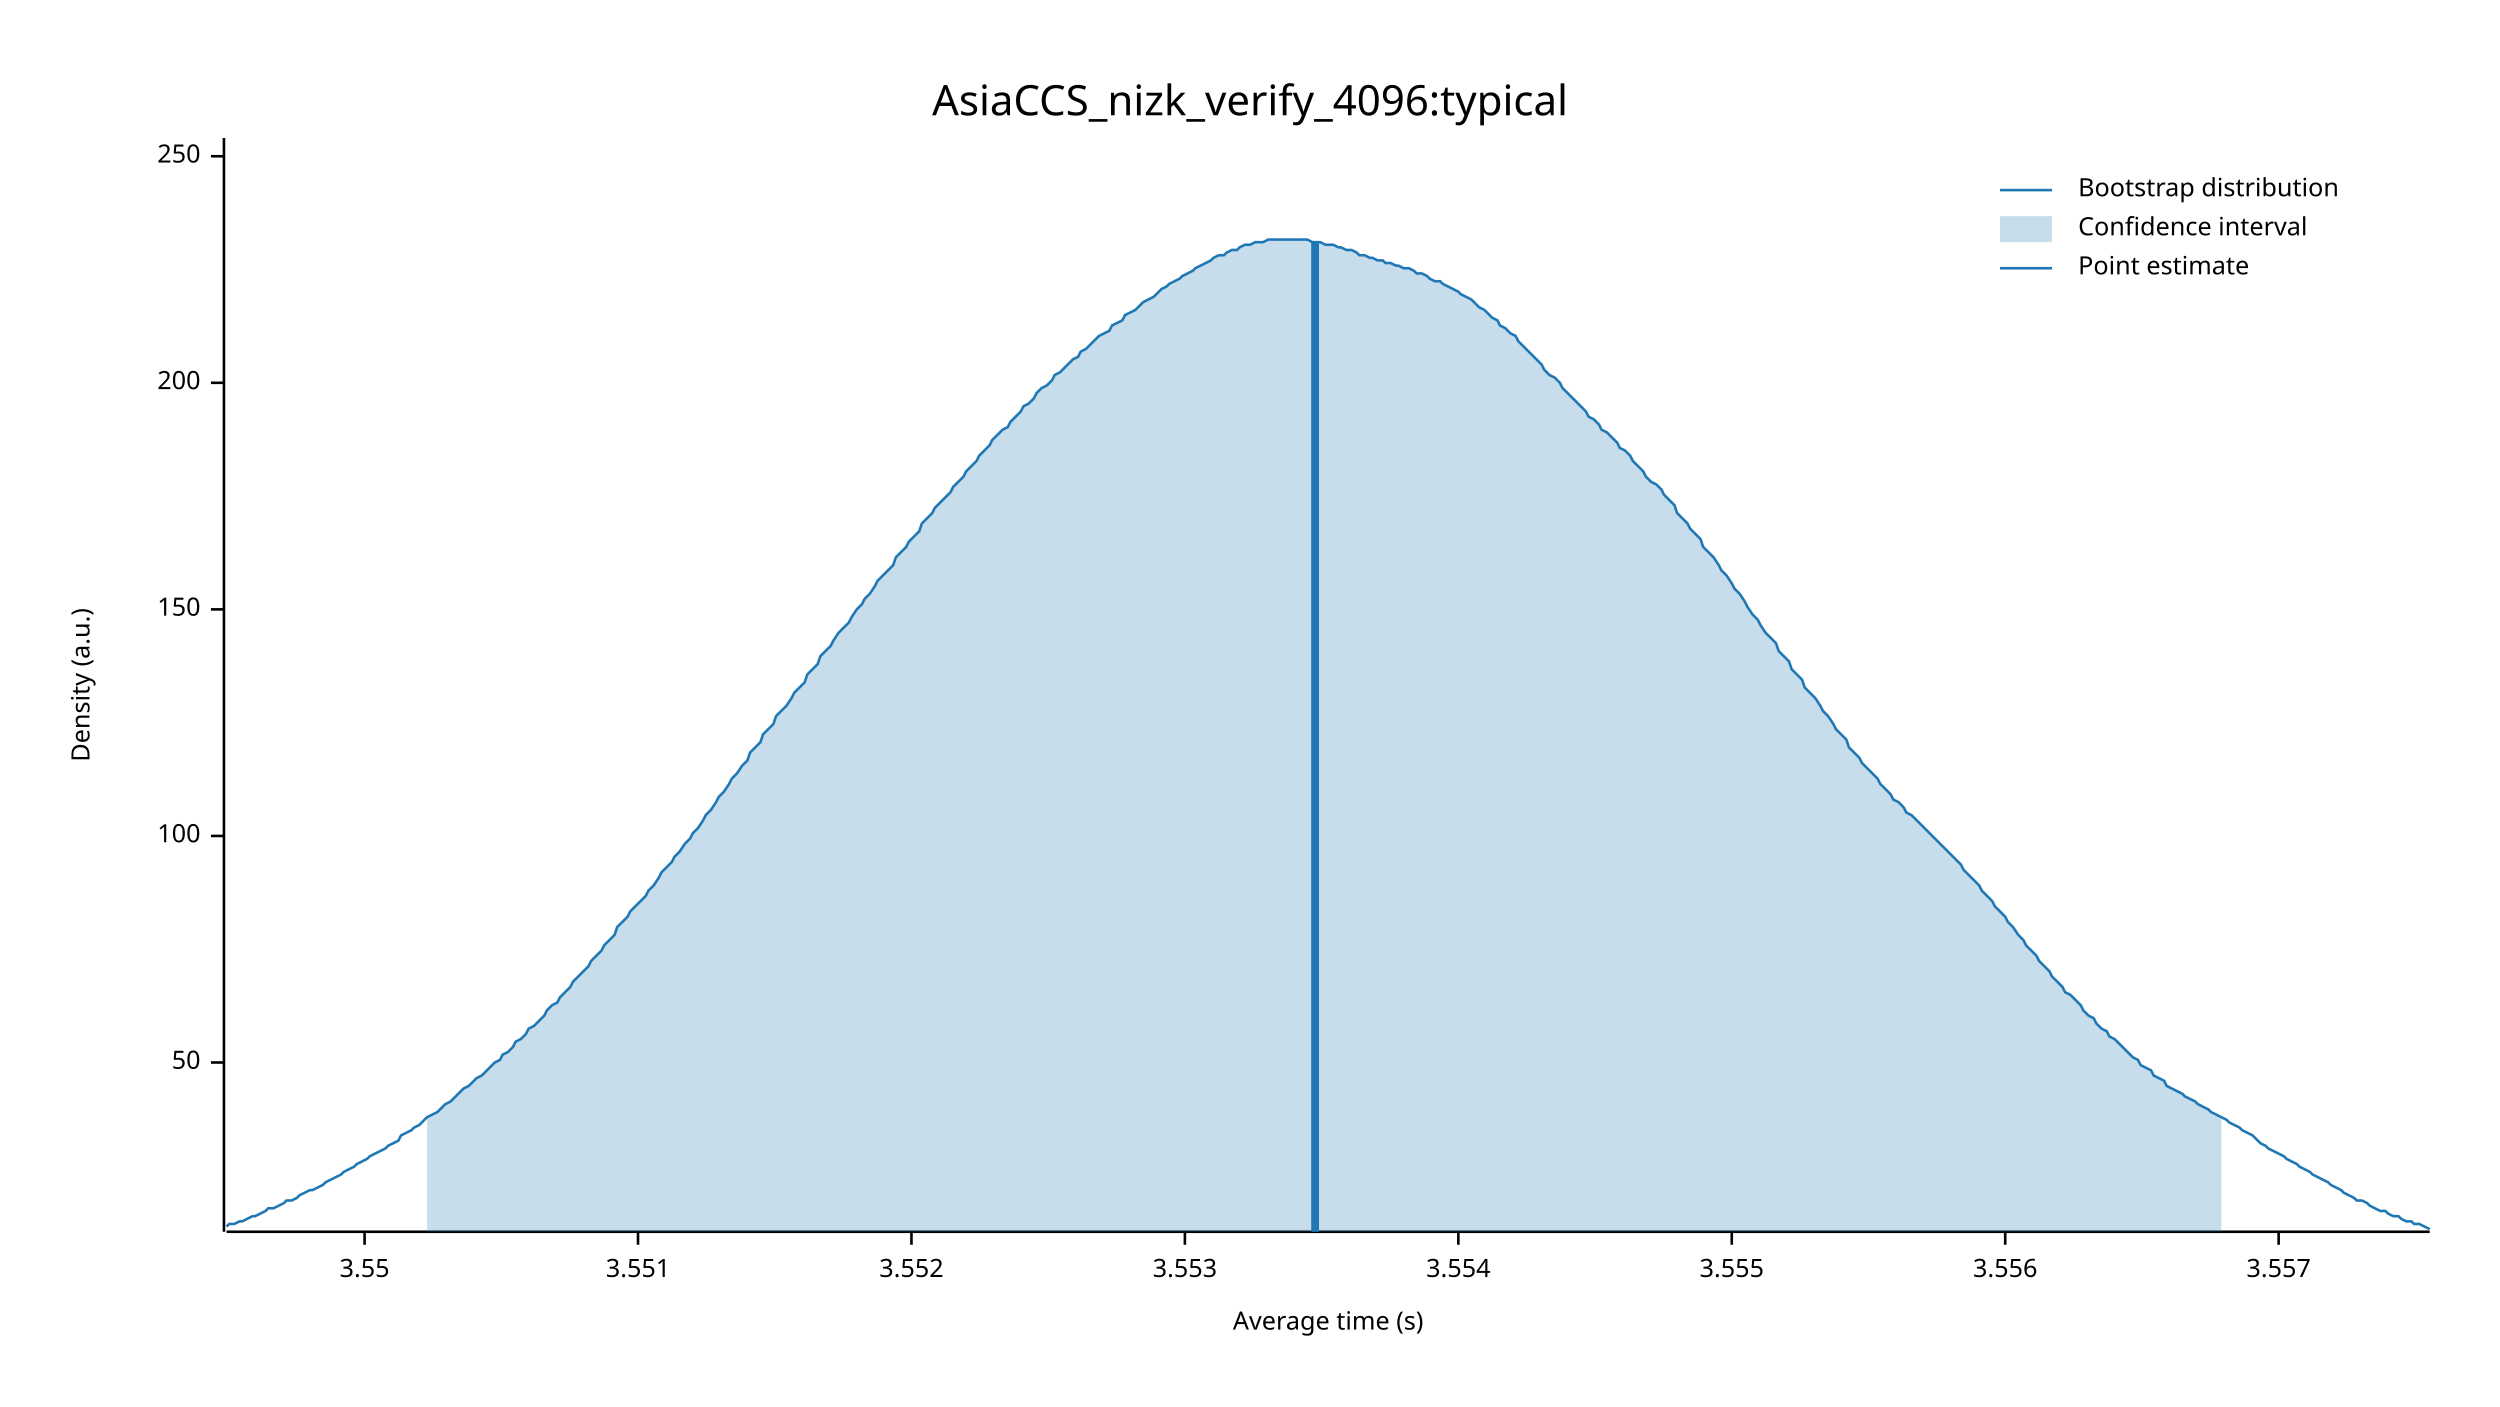
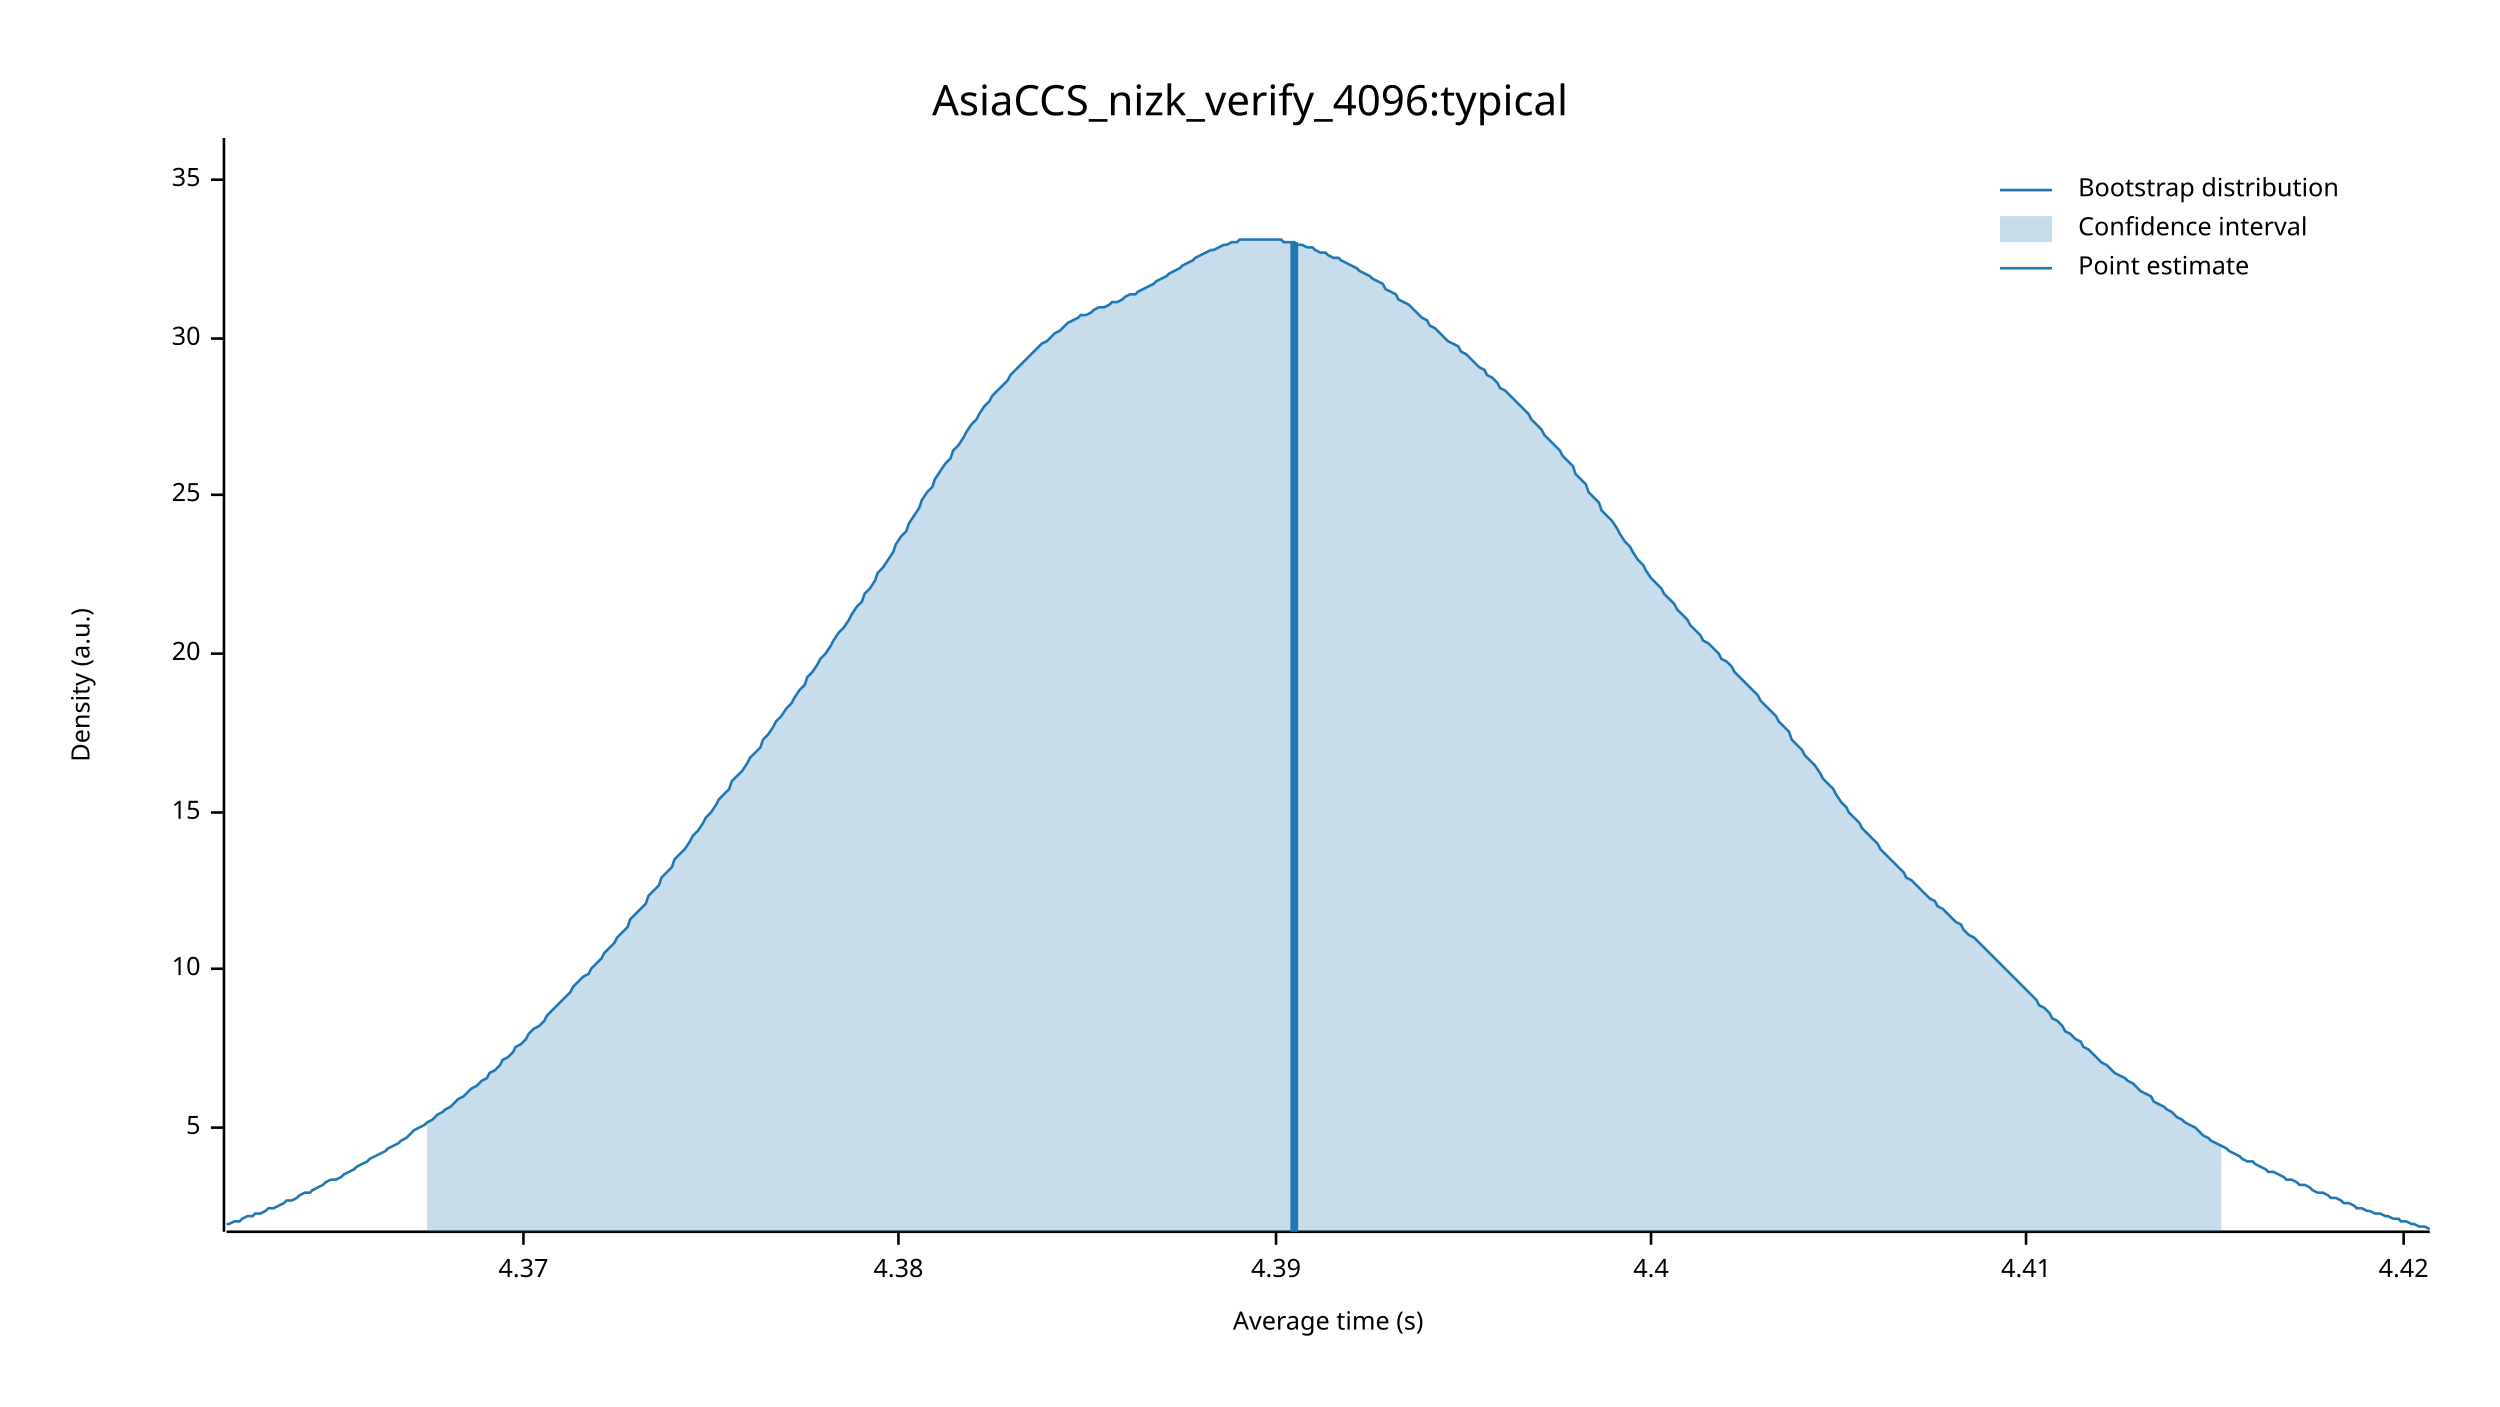
<svg xmlns="http://www.w3.org/2000/svg" width="960" height="540" viewBox="0 0 960 540">
  <text x="480" y="32" dy="0.76em" text-anchor="middle" font-family="sans-serif" font-size="16.129" opacity="1" fill="#000000">
AsiaCCS_nizk_verify_4096:typical
</text>
  <text x="27" y="263" dy="0.76em" text-anchor="middle" font-family="sans-serif" font-size="9.677" opacity="1" fill="#000000" transform="rotate(270, 27, 263)">
Density (a.u.)
</text>
  <text x="510" y="513" dy="-0.5ex" text-anchor="middle" font-family="sans-serif" font-size="9.677" opacity="1" fill="#000000">
Average time (s)
</text>
  <polyline fill="none" opacity="1" stroke="#000000" stroke-width="1" points="86,53 86,473 " />
-   <text x="77" y="408" dy="0.5ex" text-anchor="end" font-family="sans-serif" font-size="9.677" opacity="1" fill="#000000">
- 50
+   <text x="77" y="433" dy="0.5ex" text-anchor="end" font-family="sans-serif" font-size="9.677" opacity="1" fill="#000000">
+ 5
</text>
-   <polyline fill="none" opacity="1" stroke="#000000" stroke-width="1" points="81,408 86,408 " />
-   <text x="77" y="321" dy="0.5ex" text-anchor="end" font-family="sans-serif" font-size="9.677" opacity="1" fill="#000000">
- 100
+   <polyline fill="none" opacity="1" stroke="#000000" stroke-width="1" points="81,433 86,433 " />
+   <text x="77" y="372" dy="0.5ex" text-anchor="end" font-family="sans-serif" font-size="9.677" opacity="1" fill="#000000">
+ 10
</text>
-   <polyline fill="none" opacity="1" stroke="#000000" stroke-width="1" points="81,321 86,321 " />
-   <text x="77" y="234" dy="0.5ex" text-anchor="end" font-family="sans-serif" font-size="9.677" opacity="1" fill="#000000">
- 150
+   <polyline fill="none" opacity="1" stroke="#000000" stroke-width="1" points="81,372 86,372 " />
+   <text x="77" y="312" dy="0.5ex" text-anchor="end" font-family="sans-serif" font-size="9.677" opacity="1" fill="#000000">
+ 15
</text>
-   <polyline fill="none" opacity="1" stroke="#000000" stroke-width="1" points="81,234 86,234 " />
-   <text x="77" y="147" dy="0.5ex" text-anchor="end" font-family="sans-serif" font-size="9.677" opacity="1" fill="#000000">
- 200
+   <polyline fill="none" opacity="1" stroke="#000000" stroke-width="1" points="81,312 86,312 " />
+   <text x="77" y="251" dy="0.5ex" text-anchor="end" font-family="sans-serif" font-size="9.677" opacity="1" fill="#000000">
+ 20
</text>
-   <polyline fill="none" opacity="1" stroke="#000000" stroke-width="1" points="81,147 86,147 " />
-   <text x="77" y="60" dy="0.5ex" text-anchor="end" font-family="sans-serif" font-size="9.677" opacity="1" fill="#000000">
- 250
+   <polyline fill="none" opacity="1" stroke="#000000" stroke-width="1" points="81,251 86,251 " />
+   <text x="77" y="190" dy="0.5ex" text-anchor="end" font-family="sans-serif" font-size="9.677" opacity="1" fill="#000000">
+ 25
</text>
-   <polyline fill="none" opacity="1" stroke="#000000" stroke-width="1" points="81,60 86,60 " />
+   <polyline fill="none" opacity="1" stroke="#000000" stroke-width="1" points="81,190 86,190 " />
+   <text x="77" y="130" dy="0.5ex" text-anchor="end" font-family="sans-serif" font-size="9.677" opacity="1" fill="#000000">
+ 30
+ </text>
+   <polyline fill="none" opacity="1" stroke="#000000" stroke-width="1" points="81,130 86,130 " />
+   <text x="77" y="69" dy="0.5ex" text-anchor="end" font-family="sans-serif" font-size="9.677" opacity="1" fill="#000000">
+ 35
+ </text>
+   <polyline fill="none" opacity="1" stroke="#000000" stroke-width="1" points="81,69 86,69 " />
  <polyline fill="none" opacity="1" stroke="#000000" stroke-width="1" points="87,473 933,473 " />
-   <text x="140" y="483" dy="0.76em" text-anchor="middle" font-family="sans-serif" font-size="9.677" opacity="1" fill="#000000">
- 3.55
+   <text x="201" y="483" dy="0.76em" text-anchor="middle" font-family="sans-serif" font-size="9.677" opacity="1" fill="#000000">
+ 4.37
</text>
-   <polyline fill="none" opacity="1" stroke="#000000" stroke-width="1" points="140,473 140,478 " />
-   <text x="245" y="483" dy="0.76em" text-anchor="middle" font-family="sans-serif" font-size="9.677" opacity="1" fill="#000000">
- 3.551
+   <polyline fill="none" opacity="1" stroke="#000000" stroke-width="1" points="201,473 201,478 " />
+   <text x="345" y="483" dy="0.76em" text-anchor="middle" font-family="sans-serif" font-size="9.677" opacity="1" fill="#000000">
+ 4.38
</text>
-   <polyline fill="none" opacity="1" stroke="#000000" stroke-width="1" points="245,473 245,478 " />
-   <text x="350" y="483" dy="0.76em" text-anchor="middle" font-family="sans-serif" font-size="9.677" opacity="1" fill="#000000">
- 3.552
+   <polyline fill="none" opacity="1" stroke="#000000" stroke-width="1" points="345,473 345,478 " />
+   <text x="490" y="483" dy="0.76em" text-anchor="middle" font-family="sans-serif" font-size="9.677" opacity="1" fill="#000000">
+ 4.39
</text>
-   <polyline fill="none" opacity="1" stroke="#000000" stroke-width="1" points="350,473 350,478 " />
-   <text x="455" y="483" dy="0.76em" text-anchor="middle" font-family="sans-serif" font-size="9.677" opacity="1" fill="#000000">
- 3.553
+   <polyline fill="none" opacity="1" stroke="#000000" stroke-width="1" points="490,473 490,478 " />
+   <text x="634" y="483" dy="0.76em" text-anchor="middle" font-family="sans-serif" font-size="9.677" opacity="1" fill="#000000">
+ 4.4
</text>
-   <polyline fill="none" opacity="1" stroke="#000000" stroke-width="1" points="455,473 455,478 " />
-   <text x="560" y="483" dy="0.76em" text-anchor="middle" font-family="sans-serif" font-size="9.677" opacity="1" fill="#000000">
- 3.554
+   <polyline fill="none" opacity="1" stroke="#000000" stroke-width="1" points="634,473 634,478 " />
+   <text x="778" y="483" dy="0.76em" text-anchor="middle" font-family="sans-serif" font-size="9.677" opacity="1" fill="#000000">
+ 4.41
</text>
-   <polyline fill="none" opacity="1" stroke="#000000" stroke-width="1" points="560,473 560,478 " />
-   <text x="665" y="483" dy="0.76em" text-anchor="middle" font-family="sans-serif" font-size="9.677" opacity="1" fill="#000000">
- 3.555
+   <polyline fill="none" opacity="1" stroke="#000000" stroke-width="1" points="778,473 778,478 " />
+   <text x="923" y="483" dy="0.76em" text-anchor="middle" font-family="sans-serif" font-size="9.677" opacity="1" fill="#000000">
+ 4.42
</text>
-   <polyline fill="none" opacity="1" stroke="#000000" stroke-width="1" points="665,473 665,478 " />
-   <text x="770" y="483" dy="0.76em" text-anchor="middle" font-family="sans-serif" font-size="9.677" opacity="1" fill="#000000">
- 3.556
- </text>
-   <polyline fill="none" opacity="1" stroke="#000000" stroke-width="1" points="770,473 770,478 " />
-   <text x="875" y="483" dy="0.76em" text-anchor="middle" font-family="sans-serif" font-size="9.677" opacity="1" fill="#000000">
- 3.557
- </text>
-   <polyline fill="none" opacity="1" stroke="#000000" stroke-width="1" points="875,473 875,478 " />
-   <polyline fill="none" opacity="1" stroke="#1F78B4" stroke-width="1" points="87,471 88,470 90,470 92,469 93,469 95,468 97,467 98,467 100,466 102,465 103,464 105,464 107,463 109,462 110,461 112,461 114,460 115,459 117,458 119,457 120,457 122,456 124,455 125,454 127,453 129,452 131,451 132,450 134,449 136,448 137,447 139,446 141,445 142,444 144,443 146,442 148,441 149,440 151,439 153,438 154,436 156,435 158,434 159,433 161,432 163,430 164,429 166,428 168,427 170,425 171,424 173,423 175,421 176,420 178,418 180,417 181,416 183,414 185,413 187,411 188,410 190,408 192,407 193,405 195,404 197,402 198,400 200,399 202,397 203,395 205,394 207,392 209,390 210,388 212,386 214,385 215,383 217,381 219,379 220,377 222,375 224,373 226,371 227,369 229,367 231,365 232,363 234,361 236,359 237,356 239,354 241,352 242,350 244,348 246,346 248,344 249,342 251,340 253,337 254,335 256,333 258,331 259,329 261,327 263,324 265,322 266,320 268,318 270,315 271,313 273,311 275,308 276,306 278,304 280,301 281,299 283,297 285,294 287,292 288,289 290,287 292,285 293,282 295,280 297,278 298,275 300,273 302,271 304,268 305,266 307,264 309,262 310,259 312,257 314,255 315,252 317,250 319,248 320,246 322,243 324,241 326,239 327,237 329,234 331,232 332,230 334,228 336,225 337,223 339,221 341,219 343,217 344,214 346,212 348,210 349,208 351,206 353,204 354,201 356,199 358,197 359,195 361,193 363,191 365,189 366,187 368,185 370,183 371,181 373,179 375,177 376,175 378,173 380,171 381,169 383,167 385,165 387,164 388,162 390,160 392,158 393,156 395,155 397,153 398,151 400,149 402,148 404,146 405,144 407,143 409,141 410,140 412,138 414,137 415,135 417,134 419,132 420,131 422,129 424,128 426,127 427,125 429,124 431,123 432,121 434,120 436,119 437,118 439,116 441,115 443,114 444,113 446,111 448,110 449,109 451,108 453,107 454,106 456,105 458,104 459,103 461,102 463,101 465,100 466,99 468,98 470,98 471,97 473,96 475,96 476,95 478,94 480,94 482,93 483,93 485,93 487,92 488,92 490,92 492,92 493,92 495,92 497,92 498,92 500,92 502,92 504,93 505,93 507,93 509,94 510,94 512,94 514,95 515,95 517,96 519,96 521,97 522,98 524,98 526,99 527,99 529,100 531,100 532,101 534,101 536,102 537,102 539,103 541,103 543,104 544,105 546,105 548,106 549,107 551,108 553,108 554,109 556,110 558,111 560,112 561,113 563,114 565,115 566,116 568,118 570,119 571,120 573,122 575,123 576,125 578,126 580,128 582,129 583,131 585,133 587,135 588,136 590,138 592,140 593,142 595,144 597,145 599,147 600,149 602,151 604,153 605,154 607,156 609,158 610,160 612,161 614,163 615,165 617,166 619,168 621,170 622,172 624,173 626,175 627,177 629,179 631,181 632,183 634,185 636,186 638,188 639,190 641,192 643,194 644,197 646,199 648,201 649,203 651,205 653,207 654,210 656,212 658,214 660,217 661,219 663,221 665,224 666,226 668,228 670,231 671,233 673,236 675,238 676,240 678,243 680,245 682,247 683,250 685,252 687,254 688,257 690,259 692,261 693,264 695,266 697,268 699,271 700,273 702,275 704,278 705,280 707,282 709,284 710,287 712,289 714,291 715,293 717,295 719,297 721,299 722,301 724,303 726,305 727,307 729,308 731,310 732,312 734,313 736,315 738,317 739,318 741,320 743,322 744,323 746,325 748,327 749,328 751,330 753,332 754,334 756,336 758,338 760,340 761,342 763,344 765,346 766,348 768,350 770,352 771,354 773,356 775,359 777,361 778,363 780,365 782,367 783,369 785,371 787,373 788,375 790,377 792,379 793,381 795,382 797,384 799,386 800,388 802,390 804,391 805,393 807,395 809,396 810,398 812,399 814,401 816,403 817,404 819,406 821,407 822,409 824,410 826,411 827,413 829,414 831,415 832,417 834,418 836,419 838,420 839,421 841,422 843,423 844,424 846,425 848,426 849,427 851,428 853,429 855,430 856,431 858,432 860,433 861,434 863,435 865,436 866,437 868,439 870,440 871,441 873,442 875,443 877,444 878,445 880,446 882,447 883,448 885,449 887,450 888,451 890,452 892,453 894,454 895,455 897,456 899,457 900,458 902,459 904,460 905,461 907,461 909,462 910,463 912,464 914,465 916,465 917,466 919,467 921,467 922,468 924,469 926,469 927,470 929,470 931,471 933,472 " />
-   <polygon opacity="0.25" fill="#1F78B4" points="164,429 166,428 168,427 170,425 171,424 173,423 175,421 176,420 178,418 180,417 181,416 183,414 185,413 187,411 188,410 190,408 192,407 193,405 195,404 197,402 198,400 200,399 202,397 203,395 205,394 207,392 209,390 210,388 212,386 214,385 215,383 217,381 219,379 220,377 222,375 224,373 226,371 227,369 229,367 231,365 232,363 234,361 236,359 237,356 239,354 241,352 242,350 244,348 246,346 248,344 249,342 251,340 253,337 254,335 256,333 258,331 259,329 261,327 263,324 265,322 266,320 268,318 270,315 271,313 273,311 275,308 276,306 278,304 280,301 281,299 283,297 285,294 287,292 288,289 290,287 292,285 293,282 295,280 297,278 298,275 300,273 302,271 304,268 305,266 307,264 309,262 310,259 312,257 314,255 315,252 317,250 319,248 320,246 322,243 324,241 326,239 327,237 329,234 331,232 332,230 334,228 336,225 337,223 339,221 341,219 343,217 344,214 346,212 348,210 349,208 351,206 353,204 354,201 356,199 358,197 359,195 361,193 363,191 365,189 366,187 368,185 370,183 371,181 373,179 375,177 376,175 378,173 380,171 381,169 383,167 385,165 387,164 388,162 390,160 392,158 393,156 395,155 397,153 398,151 400,149 402,148 404,146 405,144 407,143 409,141 410,140 412,138 414,137 415,135 417,134 419,132 420,131 422,129 424,128 426,127 427,125 429,124 431,123 432,121 434,120 436,119 437,118 439,116 441,115 443,114 444,113 446,111 448,110 449,109 451,108 453,107 454,106 456,105 458,104 459,103 461,102 463,101 465,100 466,99 468,98 470,98 471,97 473,96 475,96 476,95 478,94 480,94 482,93 483,93 485,93 487,92 488,92 490,92 492,92 493,92 495,92 497,92 498,92 500,92 502,92 504,93 505,93 507,93 509,94 510,94 512,94 514,95 515,95 517,96 519,96 521,97 522,98 524,98 526,99 527,99 529,100 531,100 532,101 534,101 536,102 537,102 539,103 541,103 543,104 544,105 546,105 548,106 549,107 551,108 553,108 554,109 556,110 558,111 560,112 561,113 563,114 565,115 566,116 568,118 570,119 571,120 573,122 575,123 576,125 578,126 580,128 582,129 583,131 585,133 587,135 588,136 590,138 592,140 593,142 595,144 597,145 599,147 600,149 602,151 604,153 605,154 607,156 609,158 610,160 612,161 614,163 615,165 617,166 619,168 621,170 622,172 624,173 626,175 627,177 629,179 631,181 632,183 634,185 636,186 638,188 639,190 641,192 643,194 644,197 646,199 648,201 649,203 651,205 653,207 654,210 656,212 658,214 660,217 661,219 663,221 665,224 666,226 668,228 670,231 671,233 673,236 675,238 676,240 678,243 680,245 682,247 683,250 685,252 687,254 688,257 690,259 692,261 693,264 695,266 697,268 699,271 700,273 702,275 704,278 705,280 707,282 709,284 710,287 712,289 714,291 715,293 717,295 719,297 721,299 722,301 724,303 726,305 727,307 729,308 731,310 732,312 734,313 736,315 738,317 739,318 741,320 743,322 744,323 746,325 748,327 749,328 751,330 753,332 754,334 756,336 758,338 760,340 761,342 763,344 765,346 766,348 768,350 770,352 771,354 773,356 775,359 777,361 778,363 780,365 782,367 783,369 785,371 787,373 788,375 790,377 792,379 793,381 795,382 797,384 799,386 800,388 802,390 804,391 805,393 807,395 809,396 810,398 812,399 814,401 816,403 817,404 819,406 821,407 822,409 824,410 826,411 827,413 829,414 831,415 832,417 834,418 836,419 838,420 839,421 841,422 843,423 844,424 846,425 848,426 849,427 851,428 853,429 853,473 164,473 " />
-   <polyline fill="none" opacity="1" stroke="#1F78B4" stroke-width="3" points="505,473 505,93 " />
+   <polyline fill="none" opacity="1" stroke="#000000" stroke-width="1" points="923,473 923,478 " />
+   <polyline fill="none" opacity="1" stroke="#1F78B4" stroke-width="1" points="87,470 88,470 90,469 92,469 93,468 95,467 97,467 98,466 100,466 102,465 103,464 105,464 107,463 109,462 110,461 112,461 114,460 115,459 117,458 119,458 120,457 122,456 124,455 125,454 127,453 129,453 131,452 132,451 134,450 136,449 137,448 139,447 141,446 142,445 144,444 146,443 148,442 149,441 151,440 153,439 154,438 156,437 158,435 159,434 161,433 163,432 164,431 166,430 168,428 170,427 171,426 173,425 175,423 176,422 178,421 180,419 181,418 183,417 185,415 187,414 188,412 190,411 192,409 193,407 195,406 197,404 198,402 200,401 202,399 203,397 205,395 207,394 209,392 210,390 212,388 214,386 215,385 217,383 219,381 220,379 222,377 224,375 226,374 227,372 229,370 231,368 232,366 234,364 236,362 237,360 239,358 241,356 242,353 244,351 246,349 248,347 249,344 251,342 253,340 254,337 256,335 258,333 259,330 261,328 263,326 265,323 266,321 268,319 270,316 271,314 273,312 275,309 276,307 278,305 280,303 281,300 283,298 285,296 287,293 288,291 290,289 292,287 293,284 295,282 297,279 298,277 300,275 302,272 304,270 305,268 307,265 309,263 310,260 312,258 314,255 315,253 317,251 319,248 320,246 322,243 324,241 326,238 327,236 329,233 331,231 332,228 334,226 336,223 337,220 339,218 341,215 343,212 344,209 346,206 348,204 349,201 351,198 353,195 354,192 356,189 358,187 359,184 361,181 363,178 365,176 366,173 368,171 370,168 371,166 373,163 375,161 376,159 378,156 380,154 381,152 383,150 385,148 387,146 388,144 390,142 392,140 393,139 395,137 397,135 398,134 400,132 402,131 404,129 405,128 407,127 409,125 410,124 412,123 414,122 415,121 417,121 419,120 420,119 422,118 424,118 426,117 427,116 429,116 431,115 432,114 434,113 436,113 437,112 439,111 441,110 443,109 444,108 446,107 448,106 449,105 451,104 453,103 454,102 456,101 458,100 459,99 461,98 463,97 465,96 466,96 468,95 470,94 471,94 473,93 475,93 476,92 478,92 480,92 482,92 483,92 485,92 487,92 488,92 490,92 492,92 493,93 495,93 497,93 498,94 500,94 502,95 504,95 505,96 507,97 509,97 510,98 512,99 514,99 515,100 517,101 519,102 521,103 522,104 524,105 526,106 527,107 529,108 531,109 532,111 534,112 536,113 537,115 539,116 541,117 543,119 544,120 546,122 548,123 549,125 551,126 553,128 554,129 556,131 558,132 560,133 561,135 563,136 565,138 566,139 568,141 570,142 571,144 573,145 575,147 576,149 578,150 580,152 582,154 583,155 585,157 587,159 588,161 590,163 592,165 593,167 595,169 597,171 599,173 600,175 602,177 604,179 605,182 607,184 609,186 610,189 612,191 614,193 615,196 617,198 619,200 621,203 622,205 624,208 626,210 627,212 629,215 631,217 632,219 634,222 636,224 638,226 639,228 641,230 643,232 644,234 646,236 648,238 649,240 651,242 653,244 654,246 656,247 658,249 660,251 661,253 663,254 665,256 666,258 668,260 670,262 671,263 673,265 675,267 676,269 678,271 680,273 682,275 683,277 685,279 687,281 688,284 690,286 692,288 693,290 695,292 697,294 699,297 700,299 702,301 704,303 705,305 707,308 709,310 710,312 712,314 714,316 715,318 717,320 719,322 721,324 722,326 724,328 726,330 727,331 729,333 731,335 732,337 734,338 736,340 738,342 739,343 741,345 743,346 744,348 746,349 748,351 749,352 751,354 753,355 754,357 756,359 758,360 760,362 761,363 763,365 765,367 766,368 768,370 770,372 771,373 773,375 775,377 777,379 778,380 780,382 782,384 783,386 785,387 787,389 788,391 790,392 792,394 793,396 795,397 797,399 799,400 800,402 802,403 804,405 805,406 807,408 809,409 810,410 812,412 814,413 816,414 817,415 819,416 821,418 822,419 824,420 826,421 827,423 829,424 831,425 832,426 834,427 836,429 838,430 839,431 841,432 843,433 844,434 846,436 848,437 849,438 851,439 853,440 855,441 856,442 858,443 860,444 861,445 863,446 865,446 866,447 868,448 870,449 871,450 873,450 875,451 877,452 878,453 880,453 882,454 883,455 885,455 887,456 888,457 890,458 892,458 894,459 895,460 897,460 899,461 900,462 902,462 904,463 905,464 907,464 909,465 910,465 912,466 914,466 916,467 917,467 919,468 921,468 922,469 924,469 926,470 927,470 929,471 931,471 933,472 " />
+   <polygon opacity="0.25" fill="#1F78B4" points="164,431 166,430 168,428 170,427 171,426 173,425 175,423 176,422 178,421 180,419 181,418 183,417 185,415 187,414 188,412 190,411 192,409 193,407 195,406 197,404 198,402 200,401 202,399 203,397 205,395 207,394 209,392 210,390 212,388 214,386 215,385 217,383 219,381 220,379 222,377 224,375 226,374 227,372 229,370 231,368 232,366 234,364 236,362 237,360 239,358 241,356 242,353 244,351 246,349 248,347 249,344 251,342 253,340 254,337 256,335 258,333 259,330 261,328 263,326 265,323 266,321 268,319 270,316 271,314 273,312 275,309 276,307 278,305 280,303 281,300 283,298 285,296 287,293 288,291 290,289 292,287 293,284 295,282 297,279 298,277 300,275 302,272 304,270 305,268 307,265 309,263 310,260 312,258 314,255 315,253 317,251 319,248 320,246 322,243 324,241 326,238 327,236 329,233 331,231 332,228 334,226 336,223 337,220 339,218 341,215 343,212 344,209 346,206 348,204 349,201 351,198 353,195 354,192 356,189 358,187 359,184 361,181 363,178 365,176 366,173 368,171 370,168 371,166 373,163 375,161 376,159 378,156 380,154 381,152 383,150 385,148 387,146 388,144 390,142 392,140 393,139 395,137 397,135 398,134 400,132 402,131 404,129 405,128 407,127 409,125 410,124 412,123 414,122 415,121 417,121 419,120 420,119 422,118 424,118 426,117 427,116 429,116 431,115 432,114 434,113 436,113 437,112 439,111 441,110 443,109 444,108 446,107 448,106 449,105 451,104 453,103 454,102 456,101 458,100 459,99 461,98 463,97 465,96 466,96 468,95 470,94 471,94 473,93 475,93 476,92 478,92 480,92 482,92 483,92 485,92 487,92 488,92 490,92 492,92 493,93 495,93 497,93 498,94 500,94 502,95 504,95 505,96 507,97 509,97 510,98 512,99 514,99 515,100 517,101 519,102 521,103 522,104 524,105 526,106 527,107 529,108 531,109 532,111 534,112 536,113 537,115 539,116 541,117 543,119 544,120 546,122 548,123 549,125 551,126 553,128 554,129 556,131 558,132 560,133 561,135 563,136 565,138 566,139 568,141 570,142 571,144 573,145 575,147 576,149 578,150 580,152 582,154 583,155 585,157 587,159 588,161 590,163 592,165 593,167 595,169 597,171 599,173 600,175 602,177 604,179 605,182 607,184 609,186 610,189 612,191 614,193 615,196 617,198 619,200 621,203 622,205 624,208 626,210 627,212 629,215 631,217 632,219 634,222 636,224 638,226 639,228 641,230 643,232 644,234 646,236 648,238 649,240 651,242 653,244 654,246 656,247 658,249 660,251 661,253 663,254 665,256 666,258 668,260 670,262 671,263 673,265 675,267 676,269 678,271 680,273 682,275 683,277 685,279 687,281 688,284 690,286 692,288 693,290 695,292 697,294 699,297 700,299 702,301 704,303 705,305 707,308 709,310 710,312 712,314 714,316 715,318 717,320 719,322 721,324 722,326 724,328 726,330 727,331 729,333 731,335 732,337 734,338 736,340 738,342 739,343 741,345 743,346 744,348 746,349 748,351 749,352 751,354 753,355 754,357 756,359 758,360 760,362 761,363 763,365 765,367 766,368 768,370 770,372 771,373 773,375 775,377 777,379 778,380 780,382 782,384 783,386 785,387 787,389 788,391 790,392 792,394 793,396 795,397 797,399 799,400 800,402 802,403 804,405 805,406 807,408 809,409 810,410 812,412 814,413 816,414 817,415 819,416 821,418 822,419 824,420 826,421 827,423 829,424 831,425 832,426 834,427 836,429 838,430 839,431 841,432 843,433 844,434 846,436 848,437 849,438 851,439 853,440 853,473 164,473 " />
+   <polyline fill="none" opacity="1" stroke="#1F78B4" stroke-width="3" points="497,473 497,93 " />
  <text x="798" y="68" dy="0.76em" text-anchor="start" font-family="sans-serif" font-size="9.677" opacity="1" fill="#000000">
Bootstrap distribution
</text>
  <text x="798" y="83" dy="0.76em" text-anchor="start" font-family="sans-serif" font-size="9.677" opacity="1" fill="#000000">
Confidence interval
</text>
  <text x="798" y="98" dy="0.76em" text-anchor="start" font-family="sans-serif" font-size="9.677" opacity="1" fill="#000000">
Point estimate
</text>
  <polyline fill="none" opacity="1" stroke="#1F78B4" stroke-width="1" points="768,73 788,73 " />
  <rect x="768" y="83" width="20" height="10" opacity="0.25" fill="#1F78B4" stroke="none" />
  <polyline fill="none" opacity="1" stroke="#1F78B4" stroke-width="1" points="768,103 788,103 " />
</svg>
